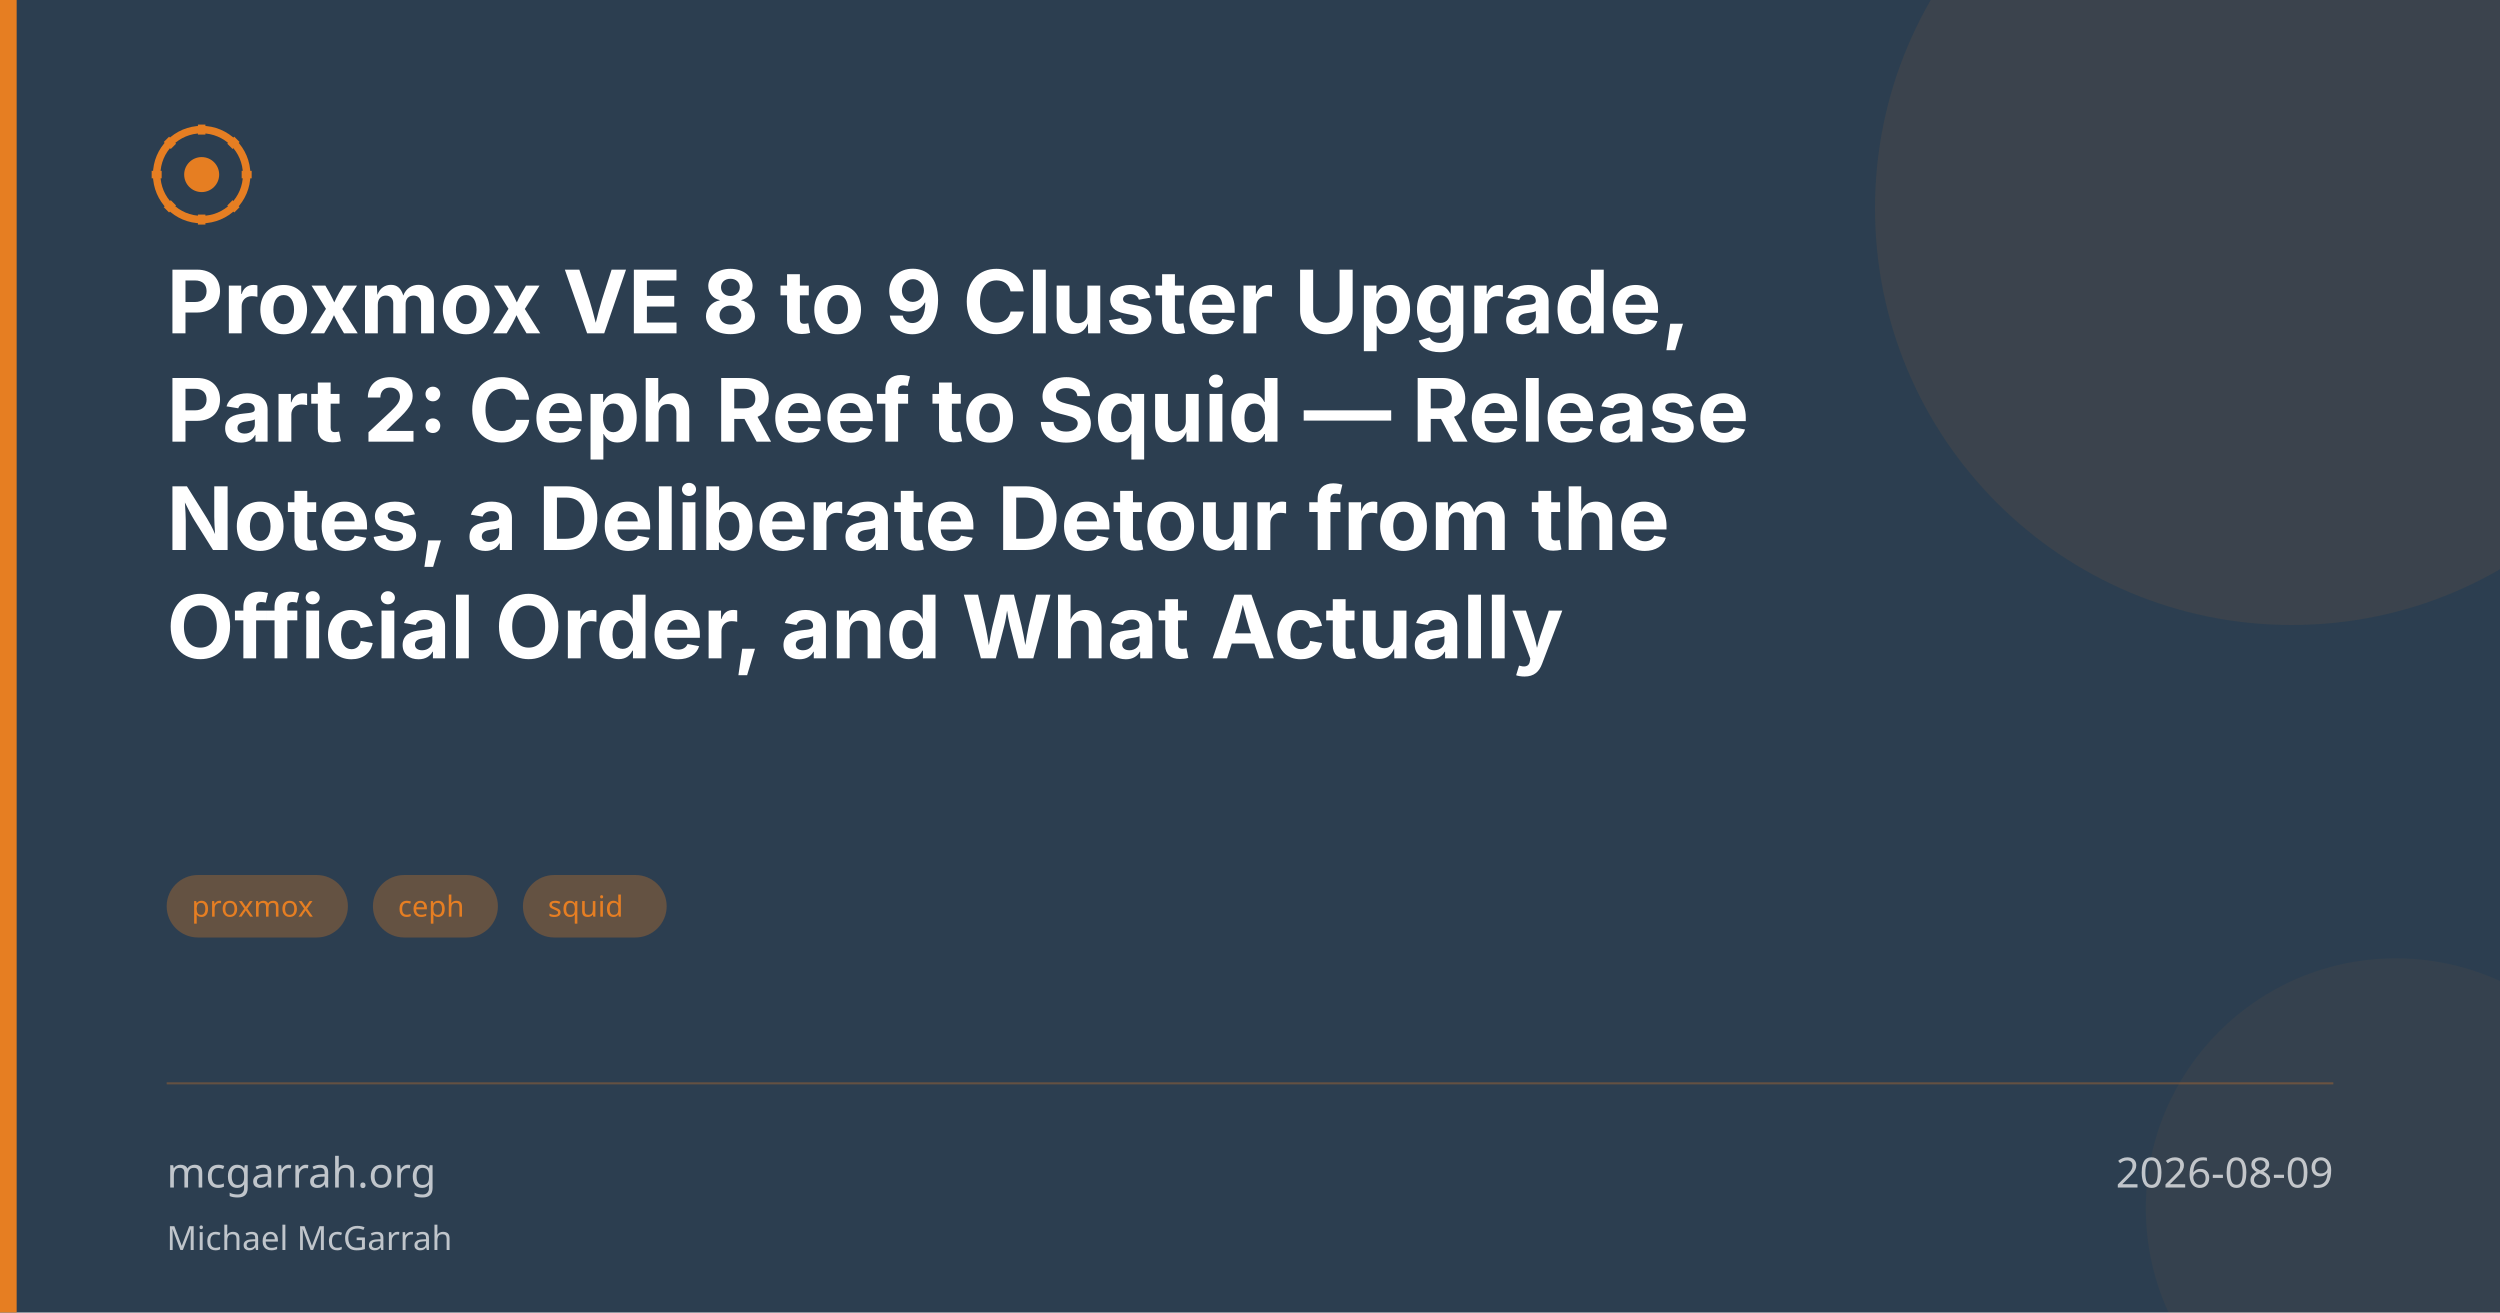
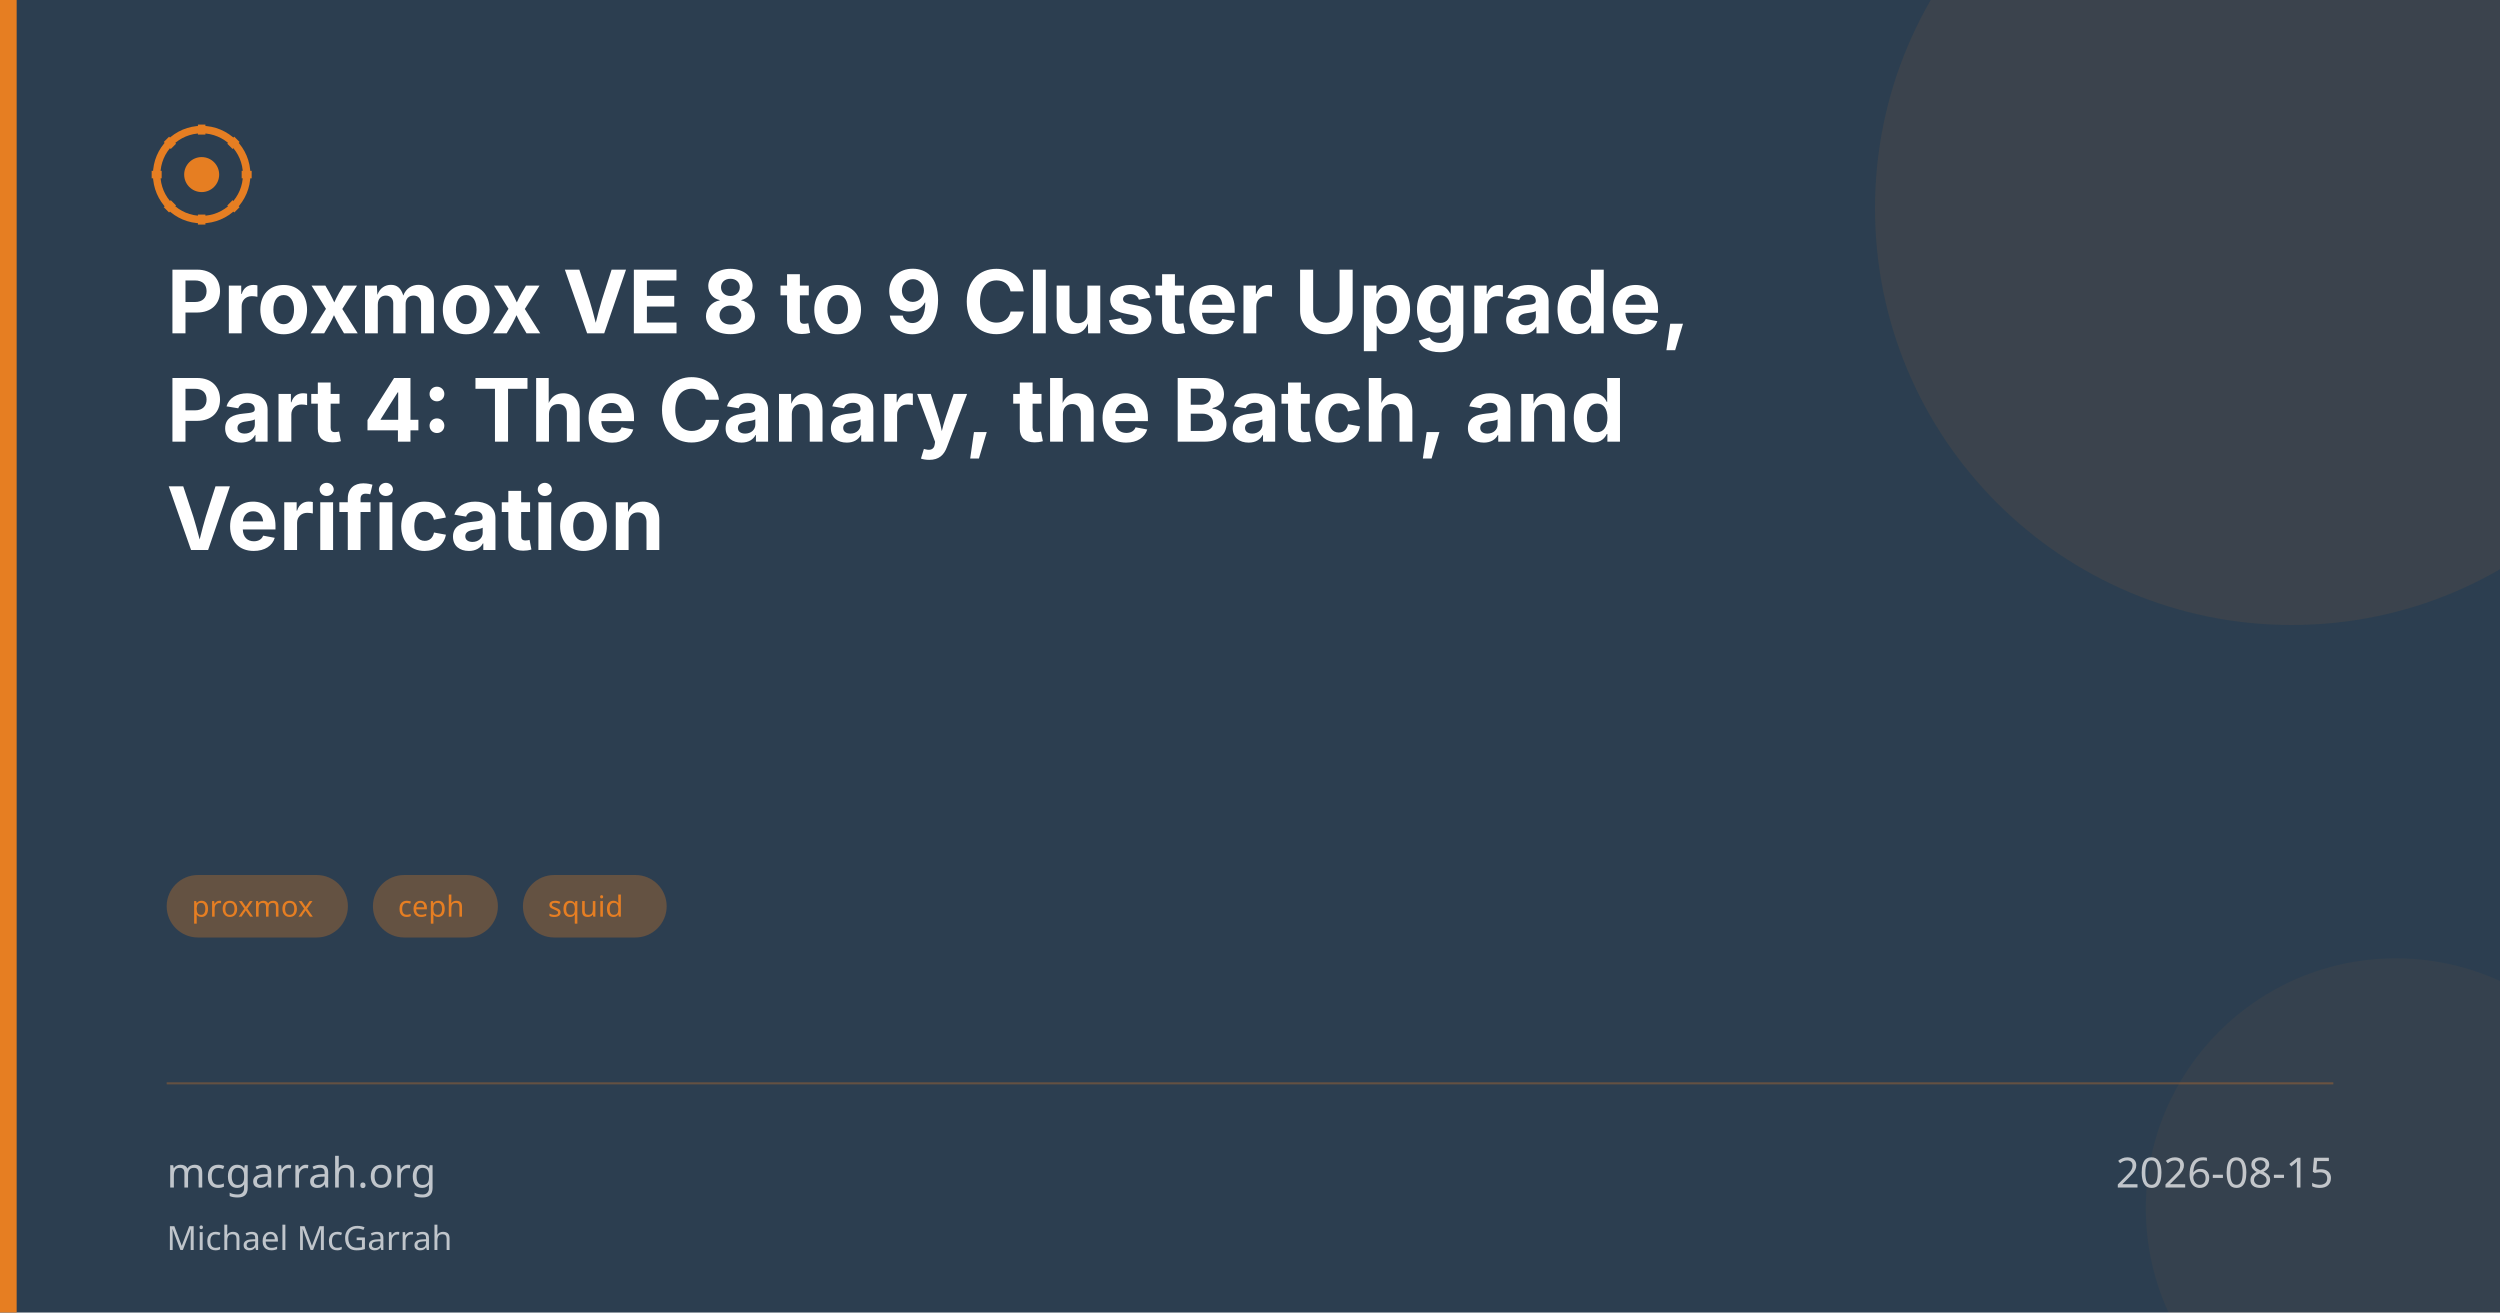
<svg xmlns="http://www.w3.org/2000/svg" width="1200" height="630" viewBox="0 0 1200 630">
  <rect width="1200" height="630" fill="#2C3E50" />
  <rect x="0" y="0" width="8" height="630" fill="#E67E22" />
  <circle cx="1100" cy="100" r="200" fill="#E67E22" opacity="0.08" />
  <circle cx="1150" cy="580" r="120" fill="#E67E22" opacity="0.05" />
  <g transform="translate(68, 55) scale(1.2)">
    <circle cx="24" cy="24" r="18" fill="none" stroke="#E67E22" stroke-width="3" />
    <circle cx="24" cy="24" r="7" fill="#E67E22" />
    <g stroke="#E67E22" stroke-width="3">
      <line x1="40.0" y1="24.0" x2="44.0" y2="24.0" />
      <line x1="35.3" y1="35.3" x2="38.1" y2="38.1" />
      <line x1="24.0" y1="40.0" x2="24.0" y2="44.0" />
      <line x1="12.7" y1="35.3" x2="9.9" y2="38.1" />
      <line x1="8.0" y1="24.0" x2="4.0" y2="24.0" />
      <line x1="12.7" y1="12.7" x2="9.9" y2="9.9" />
      <line x1="24.0" y1="8.0" x2="24.0" y2="4.0" />
      <line x1="35.3" y1="12.7" x2="38.1" y2="9.9" />
    </g>
  </g>
  <text x="80" y="160" font-family="system-ui, -apple-system, Segoe UI, sans-serif" font-size="42" font-weight="700" fill="white">Proxmox VE 8 to 9 Cluster Upgrade,</text>
-   <text x="80" y="212" font-family="system-ui, -apple-system, Segoe UI, sans-serif" font-size="42" font-weight="700" fill="white">Part 2: Ceph Reef to Squid — Release</text>
-   <text x="80" y="264" font-family="system-ui, -apple-system, Segoe UI, sans-serif" font-size="42" font-weight="700" fill="white">Notes, a Deliberate Detour from the</text>
-   <text x="80" y="316" font-family="system-ui, -apple-system, Segoe UI, sans-serif" font-size="42" font-weight="700" fill="white">Official Order, and What Actually</text>
+   <text x="80" y="212" font-family="system-ui, -apple-system, Segoe UI, sans-serif" font-size="42" font-weight="700" fill="white">Part 4: The Canary, the Batch, and</text>
+   <text x="80" y="264" font-family="system-ui, -apple-system, Segoe UI, sans-serif" font-size="42" font-weight="700" fill="white">Verification</text>
  <rect x="80" y="420" width="87" height="30" rx="15" fill="#E67E22" opacity="0.3" />
  <text x="92" y="440" font-family="system-ui, sans-serif" font-size="14" font-weight="500" fill="#E67E22">proxmox</text>
  <rect x="179" y="420" width="60" height="30" rx="15" fill="#E67E22" opacity="0.3" />
  <text x="191" y="440" font-family="system-ui, sans-serif" font-size="14" font-weight="500" fill="#E67E22">ceph</text>
  <rect x="251" y="420" width="69" height="30" rx="15" fill="#E67E22" opacity="0.3" />
  <text x="263" y="440" font-family="system-ui, sans-serif" font-size="14" font-weight="500" fill="#E67E22">squid</text>
  <line x1="80" y1="520" x2="1120" y2="520" stroke="#E67E22" stroke-opacity="0.3" stroke-width="1" />
  <text x="80" y="570" font-family="system-ui, sans-serif" font-size="20" fill="rgba(255,255,255,0.7)">mcgarrah.org</text>
-   <text x="1120" y="570" font-family="system-ui, sans-serif" font-size="20" fill="rgba(255,255,255,0.7)" text-anchor="end">2026-08-09</text>
+   <text x="1120" y="570" font-family="system-ui, sans-serif" font-size="20" fill="rgba(255,255,255,0.7)" text-anchor="end">2026-08-15</text>
  <text x="80" y="600" font-family="system-ui, sans-serif" font-size="16" fill="rgba(255,255,255,0.7)">Michael McGarrah</text>
</svg>
